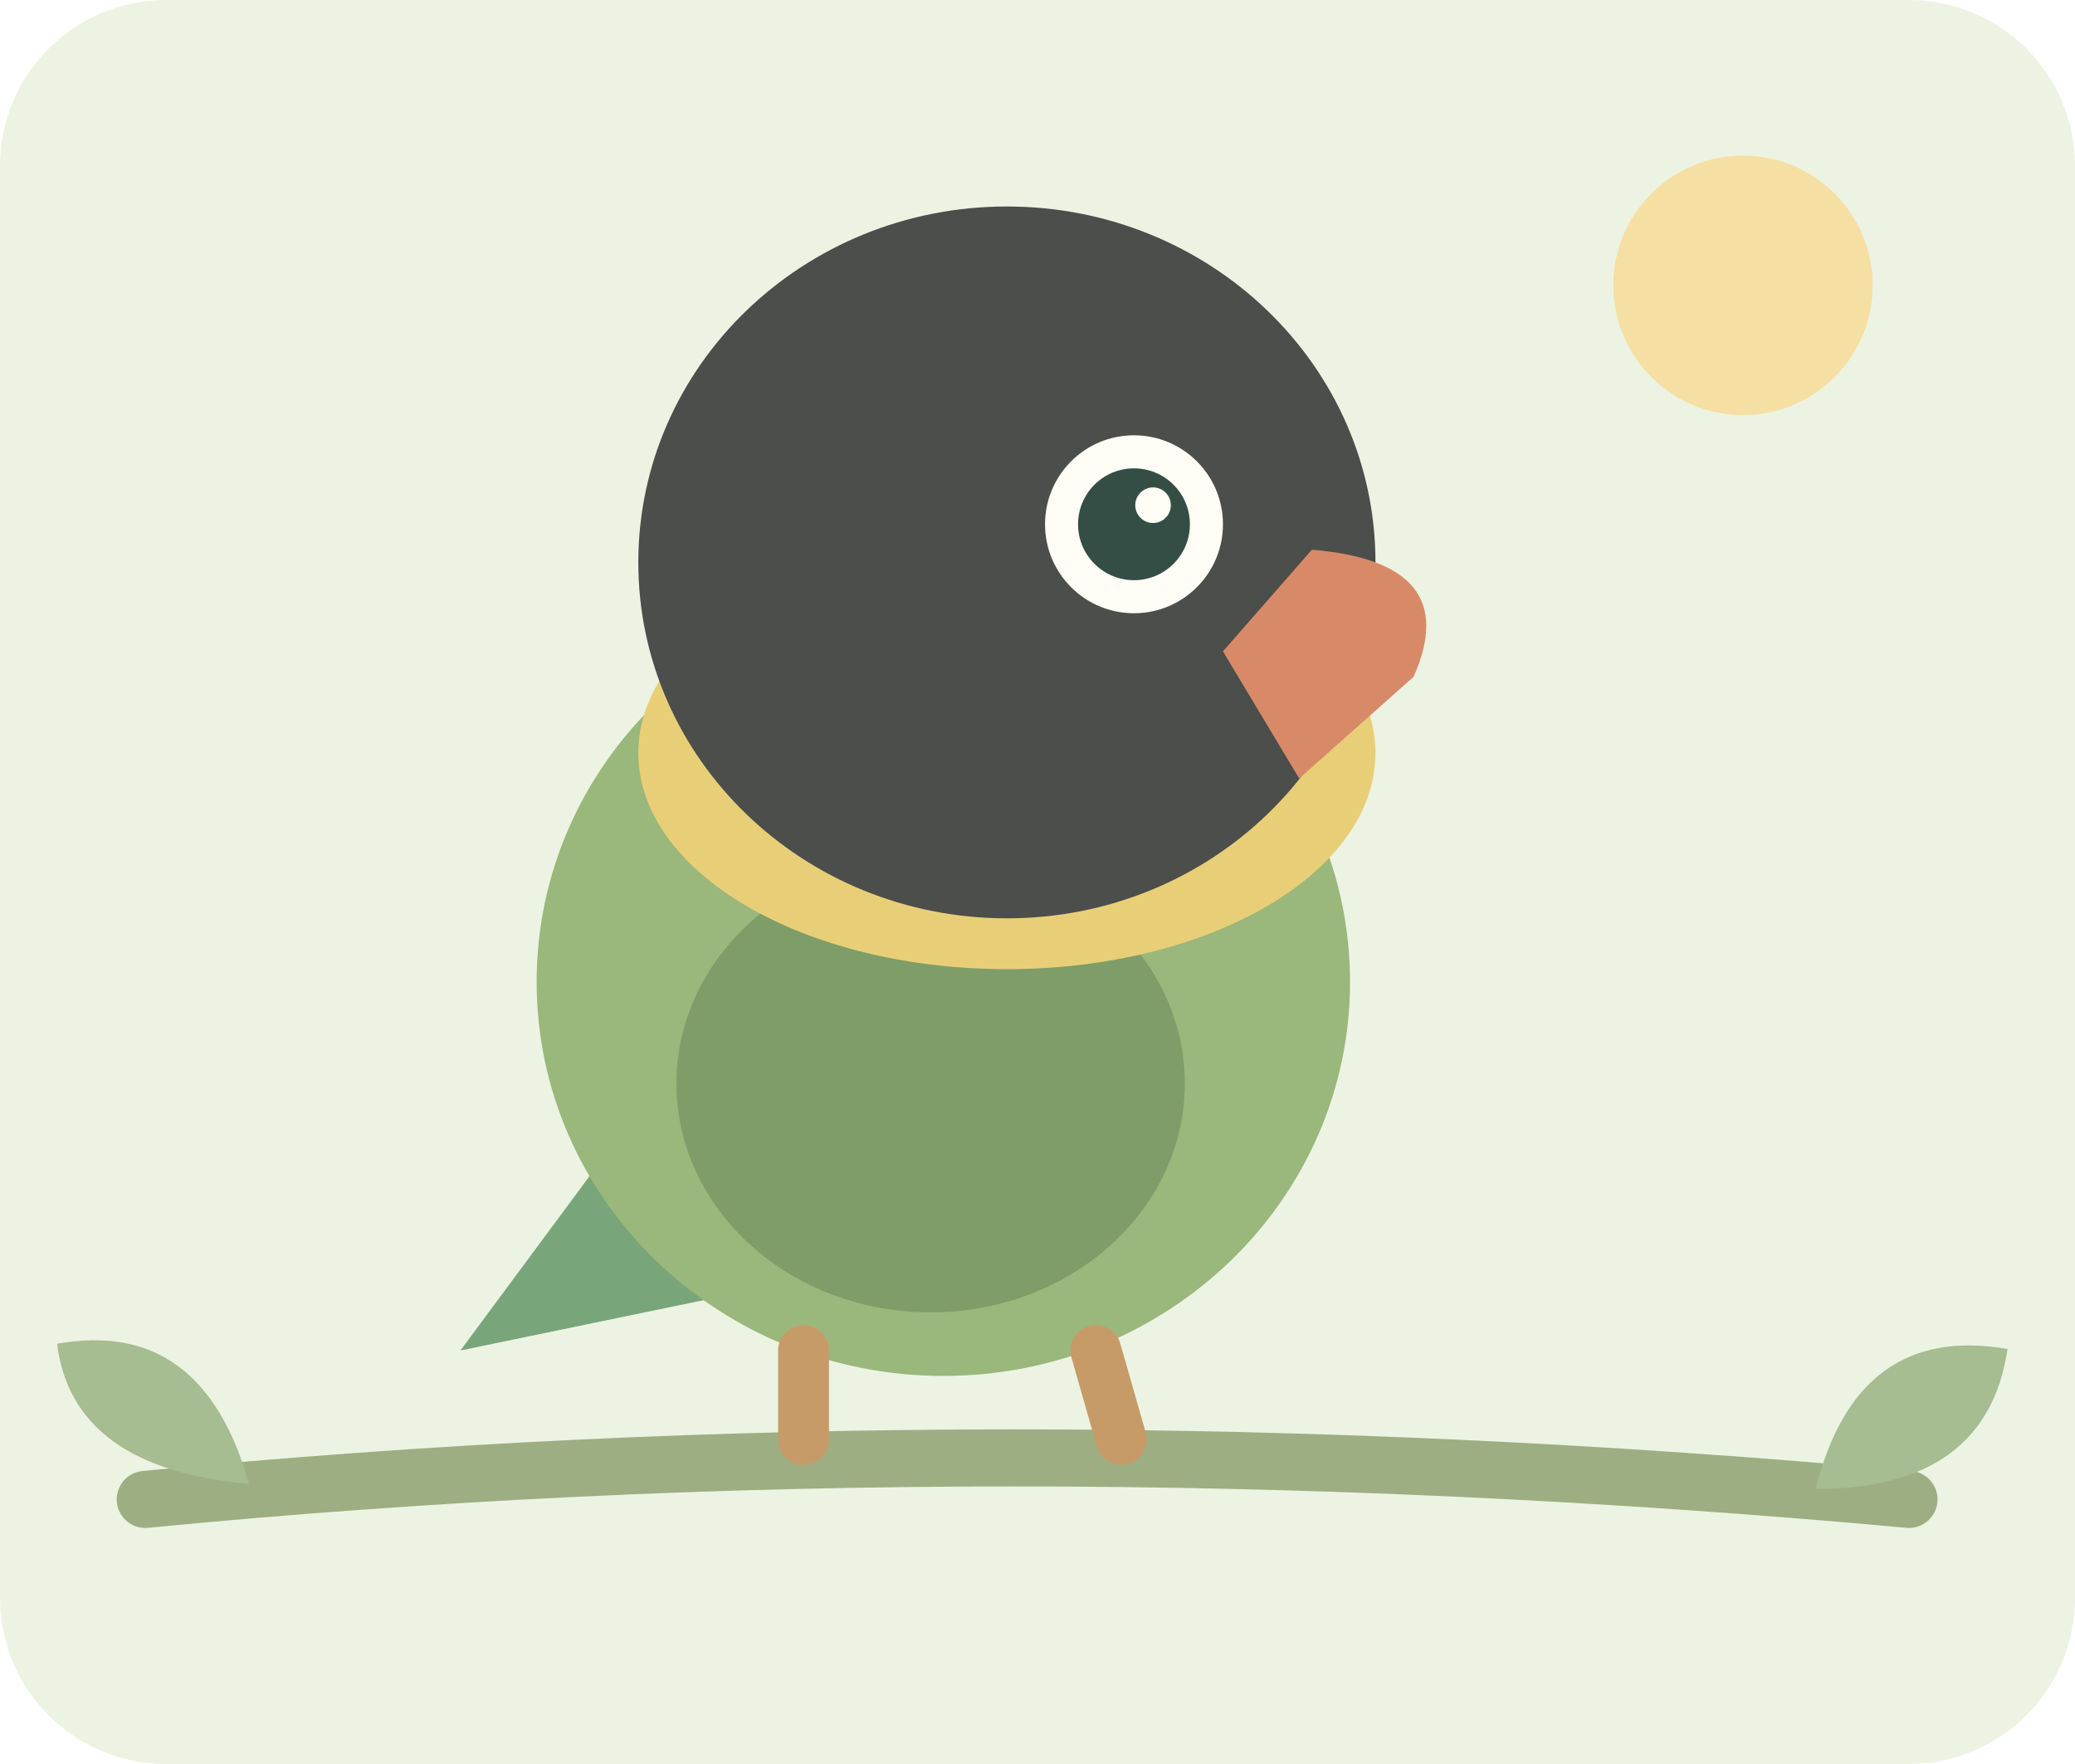
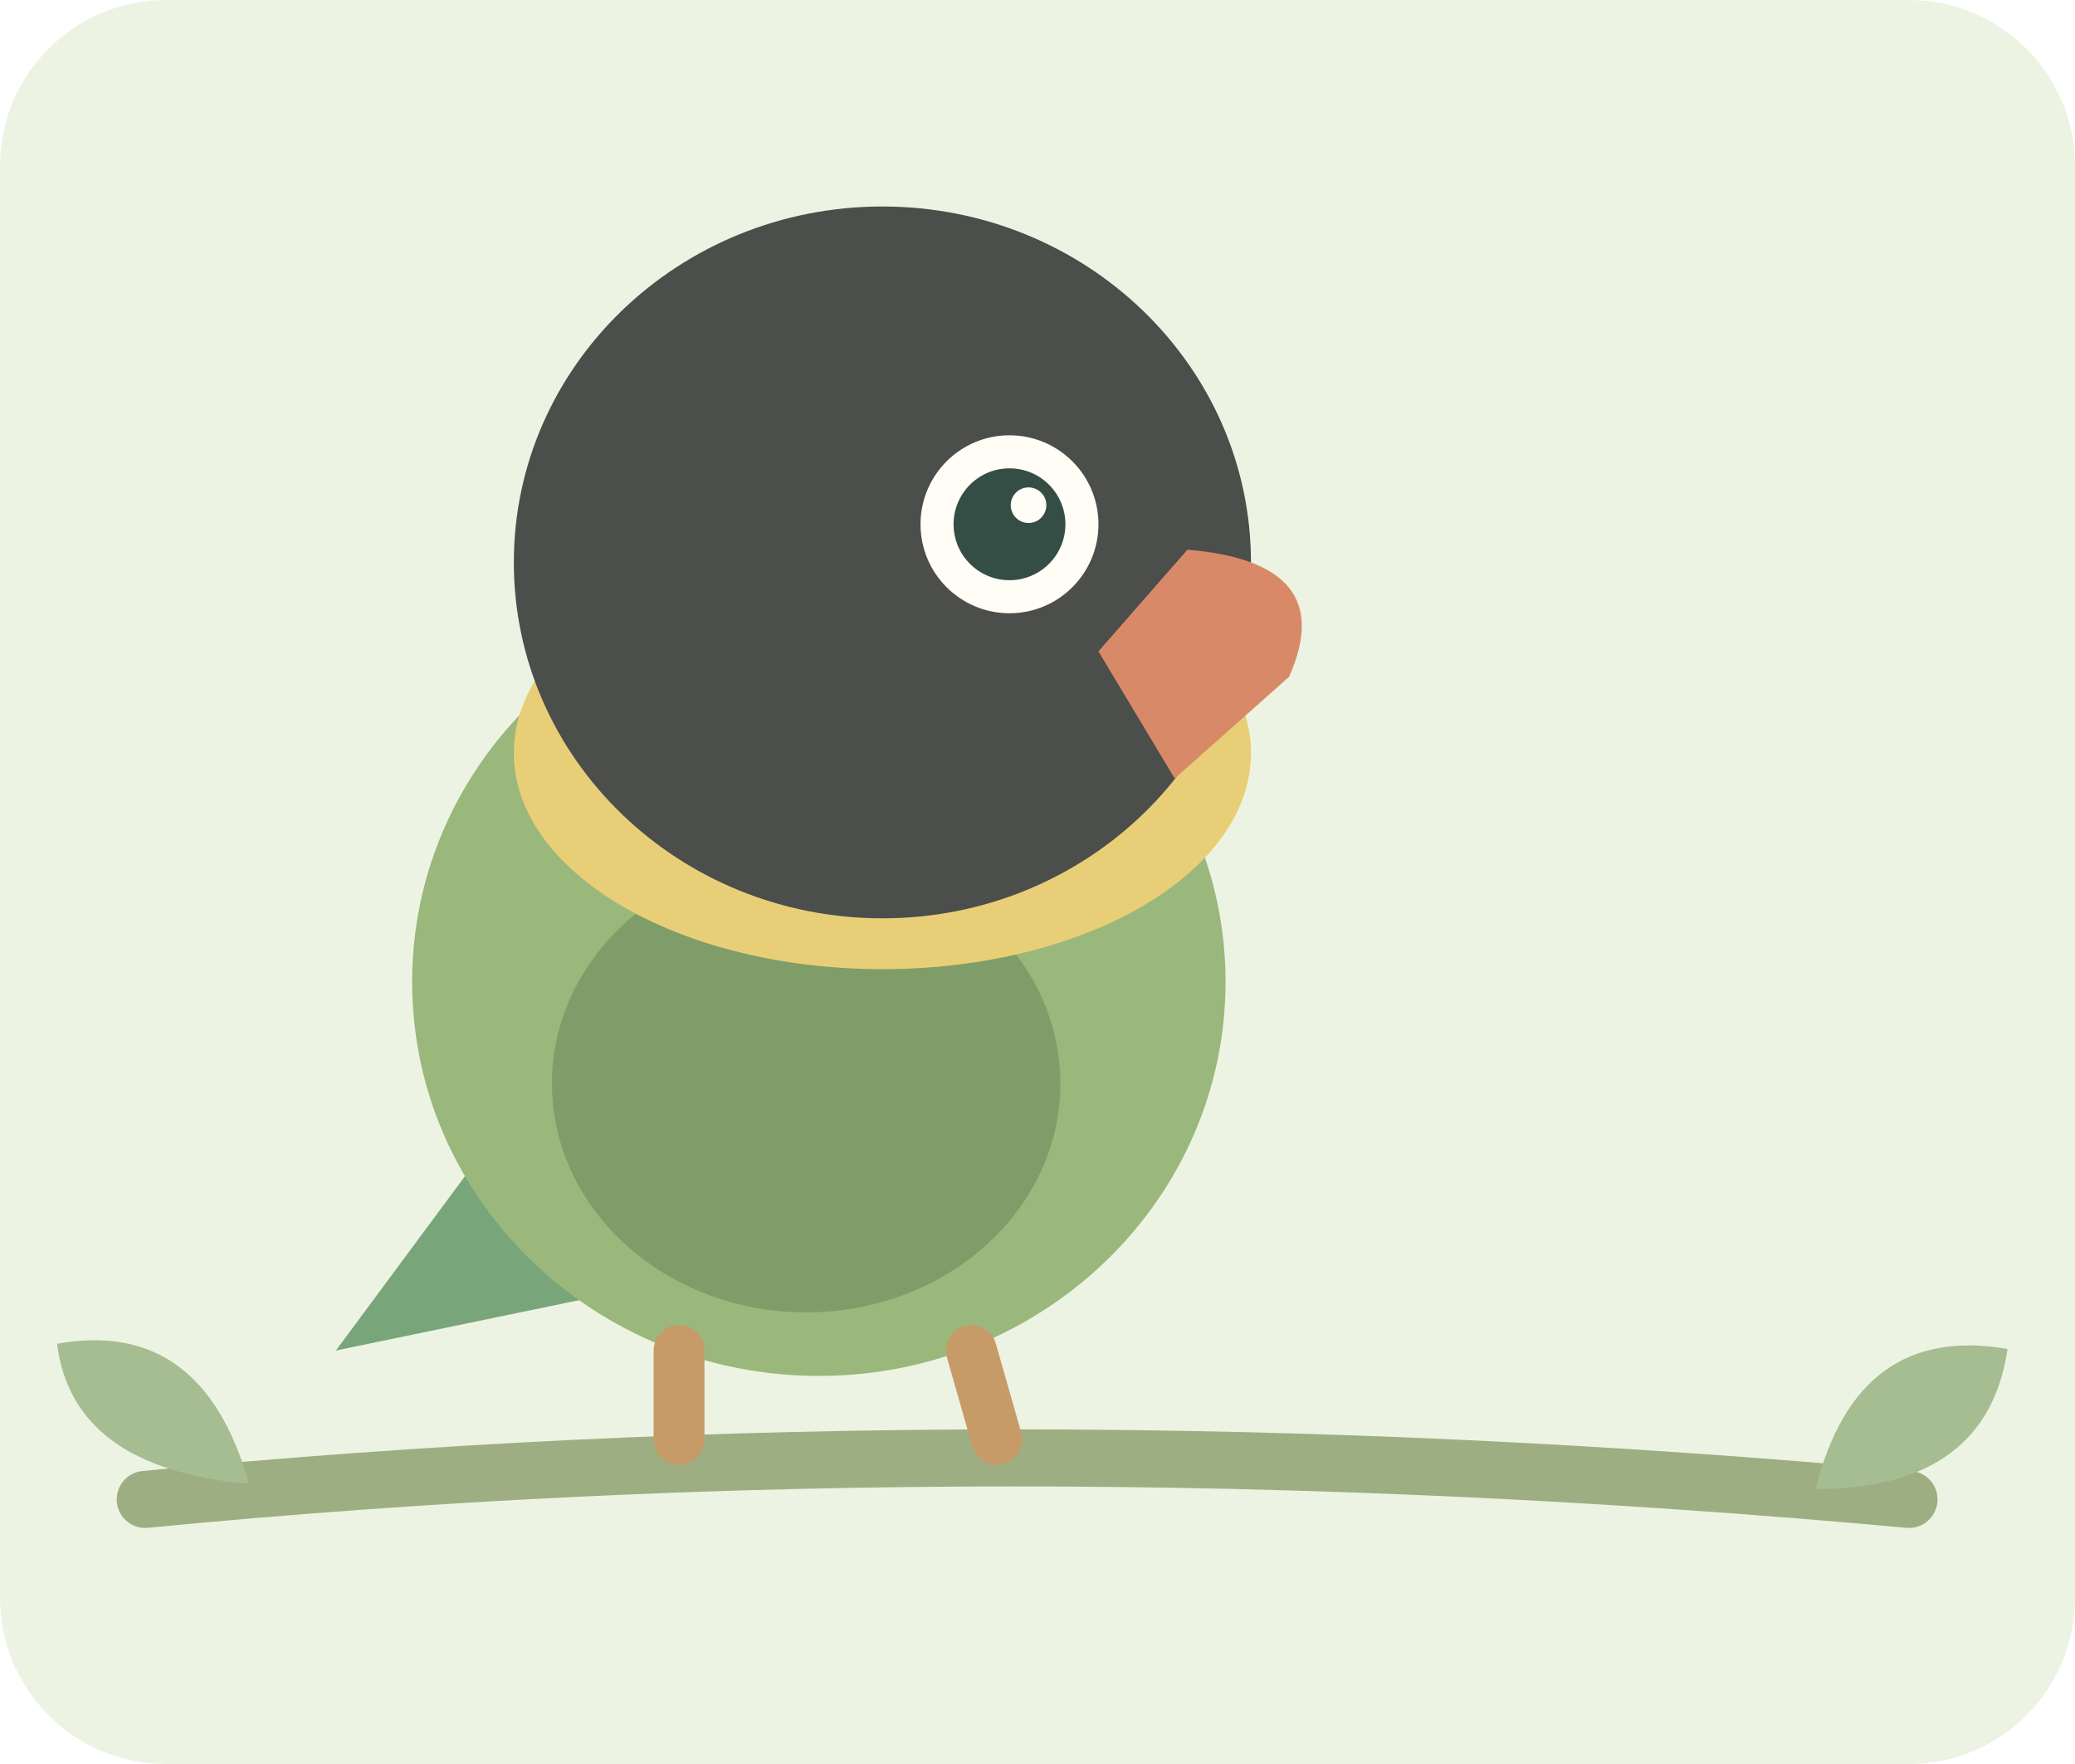
<svg xmlns="http://www.w3.org/2000/svg" viewBox="0 0 400 340">
  <rect width="400" height="340" rx="32" fill="#edf3e2" />
-   <circle cx="336" cy="55" r="25" fill="#f5dfa3" />
  <path d="M28 289q165-16 340 0" fill="none" stroke="#9eae83" stroke-width="11" stroke-linecap="round" stroke-linejoin="round" />
  <path d="M48 286q-34-3-37-27 28-5 37 27M350 287q8-32 37-27-4 27-37 27" fill="#a6bc91" />
-   <g transform="translate(52 30) scale(2.45)">
+   <g transform="translate(28 30) scale(2.45)">
    <path d="M35 67 15 94 44 88Z" fill="#79a57a" />
    <ellipse cx="53" cy="65" rx="32" ry="31" fill="#9ab77c" />
    <ellipse cx="52" cy="73" rx="20" ry="18" fill="#7e9d68" />
    <path d="M42 94v7m23-7 2 7" fill="none" stroke="#c79b67" stroke-width="4" stroke-linecap="round" stroke-linejoin="round" />
    <ellipse cx="58" cy="47" rx="29" ry="17" fill="#e8cf77" />
    <ellipse cx="58" cy="32" rx="29" ry="28" fill="#4b4e4b" />
    <circle cx="68" cy="29" r="7" fill="#fffdf5" />
    <circle cx="68" cy="29" r="4.4" fill="#344e46" />
    <circle cx="69.5" cy="27.5" r="1.4" fill="#fffdf5" />
    <path d="M82 31q12 1 8 10l-9 8-6-10Z" fill="#d88a68" />
  </g>
</svg>
